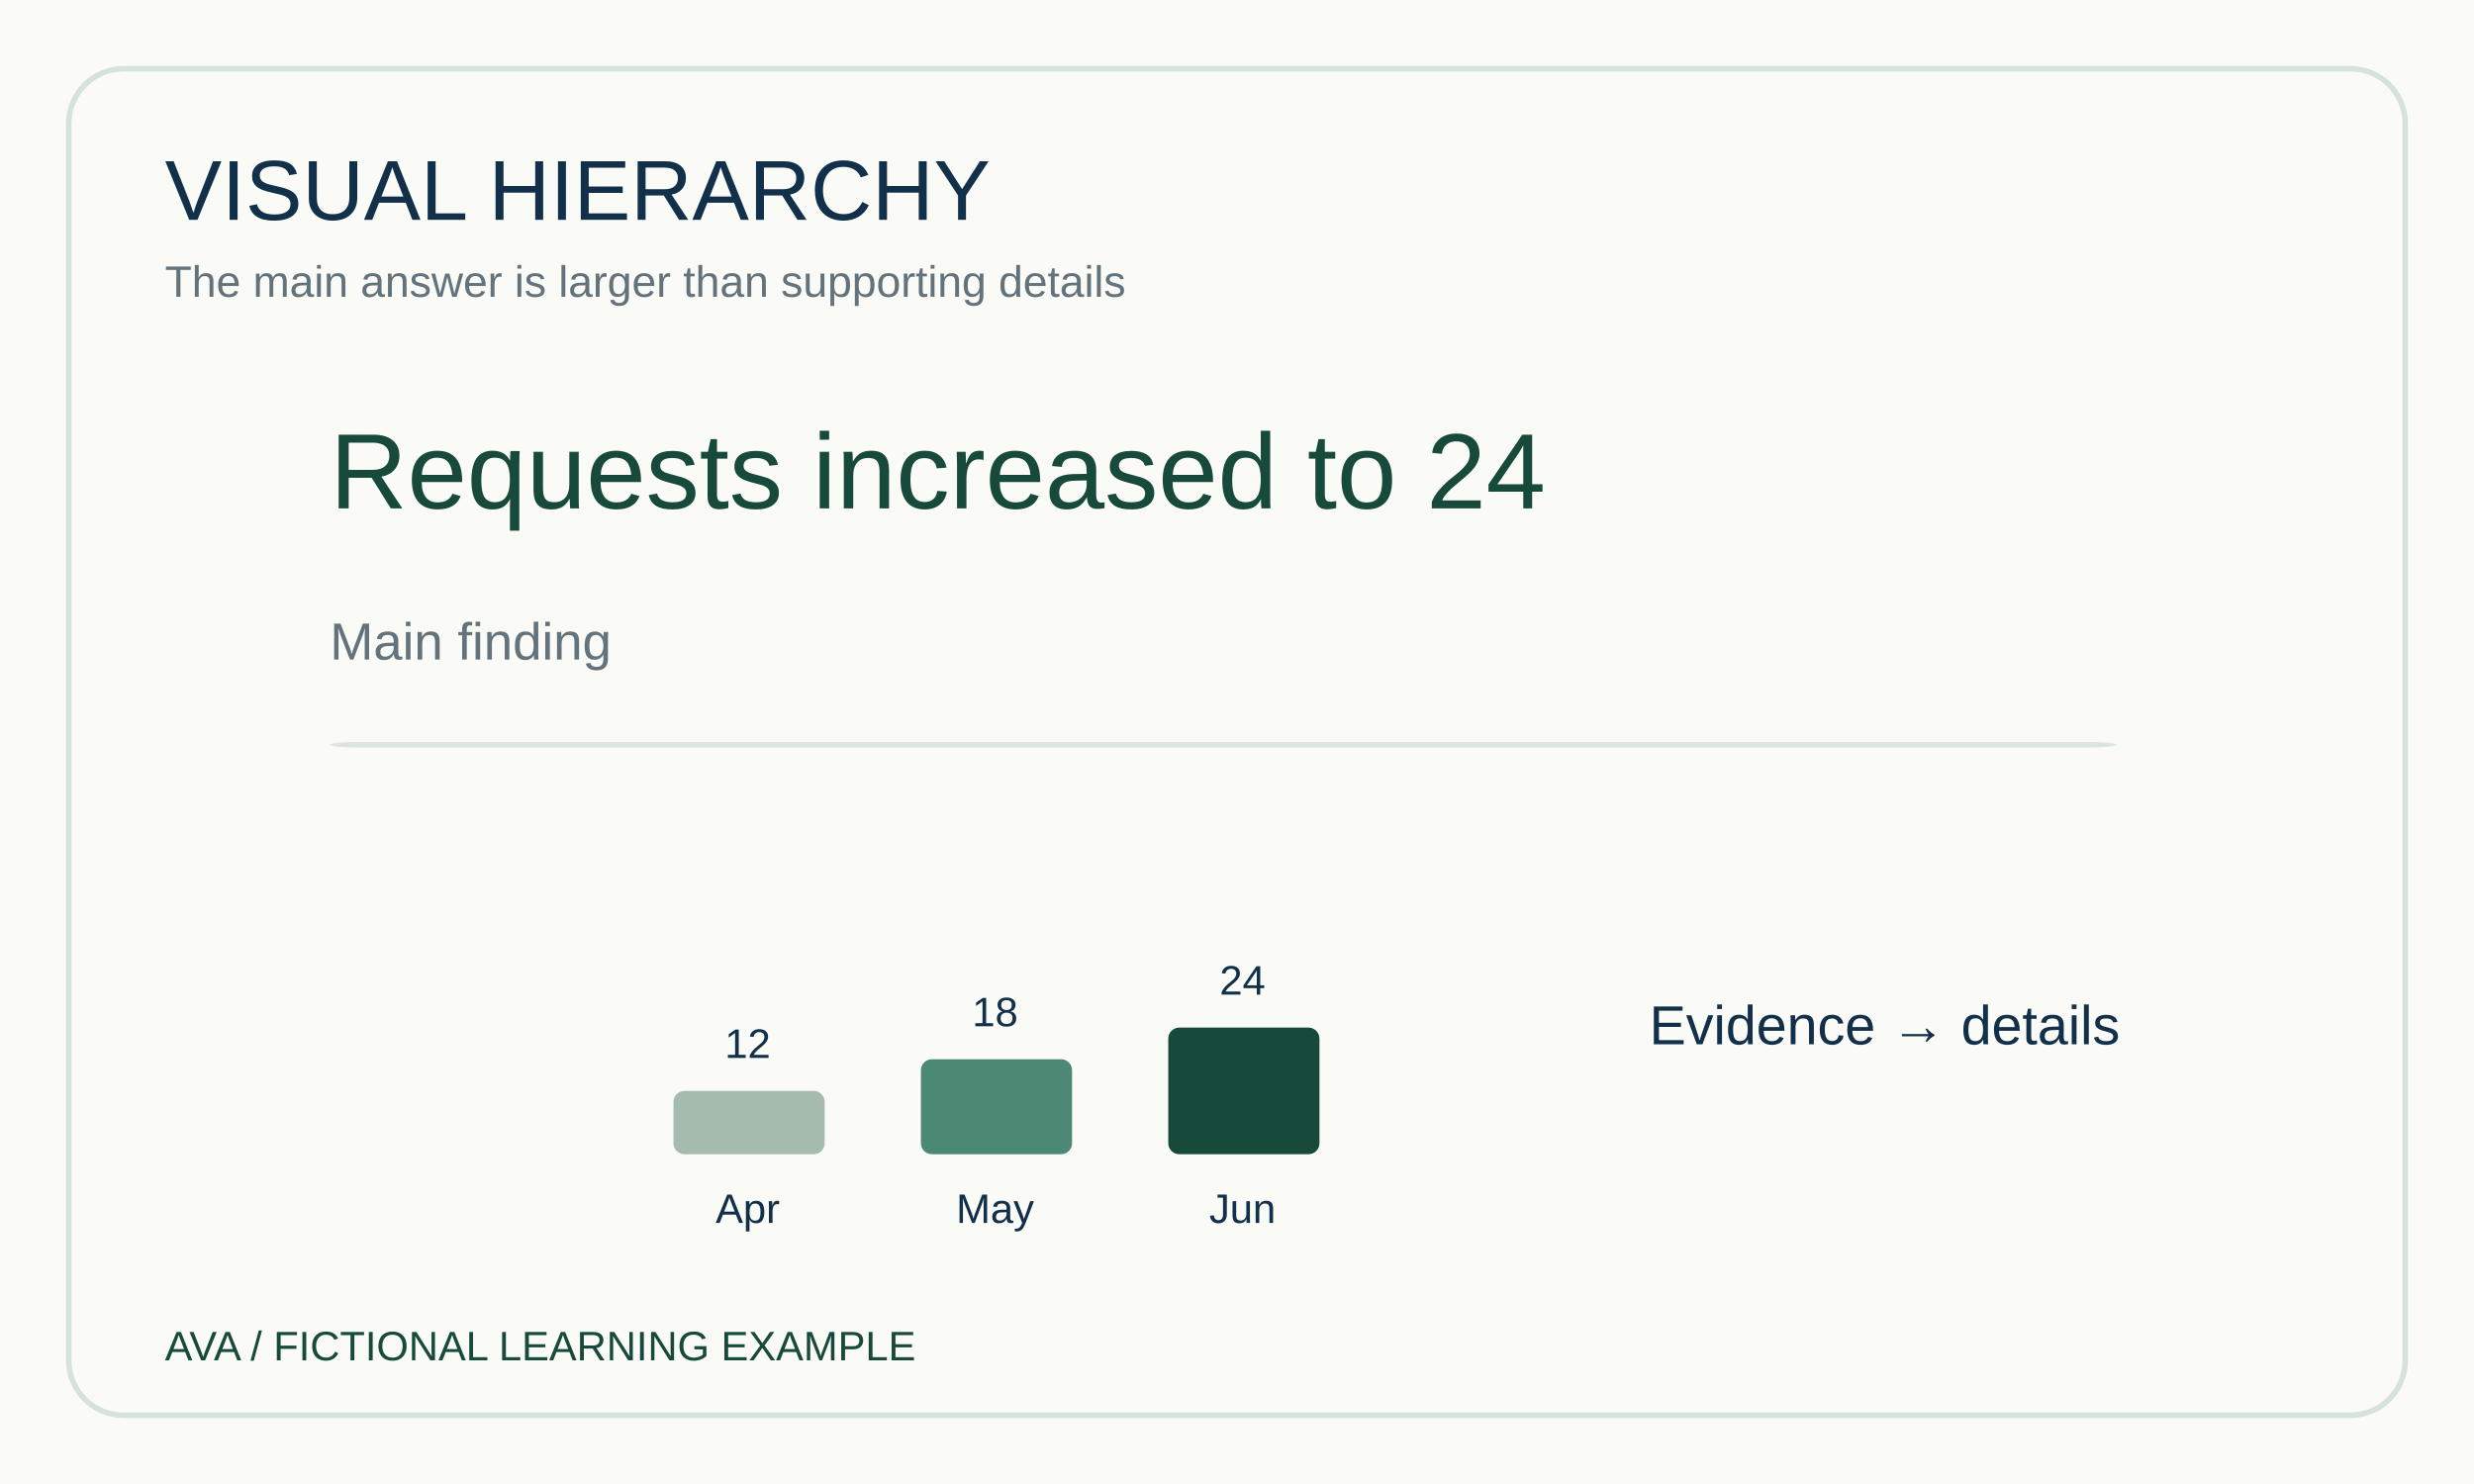
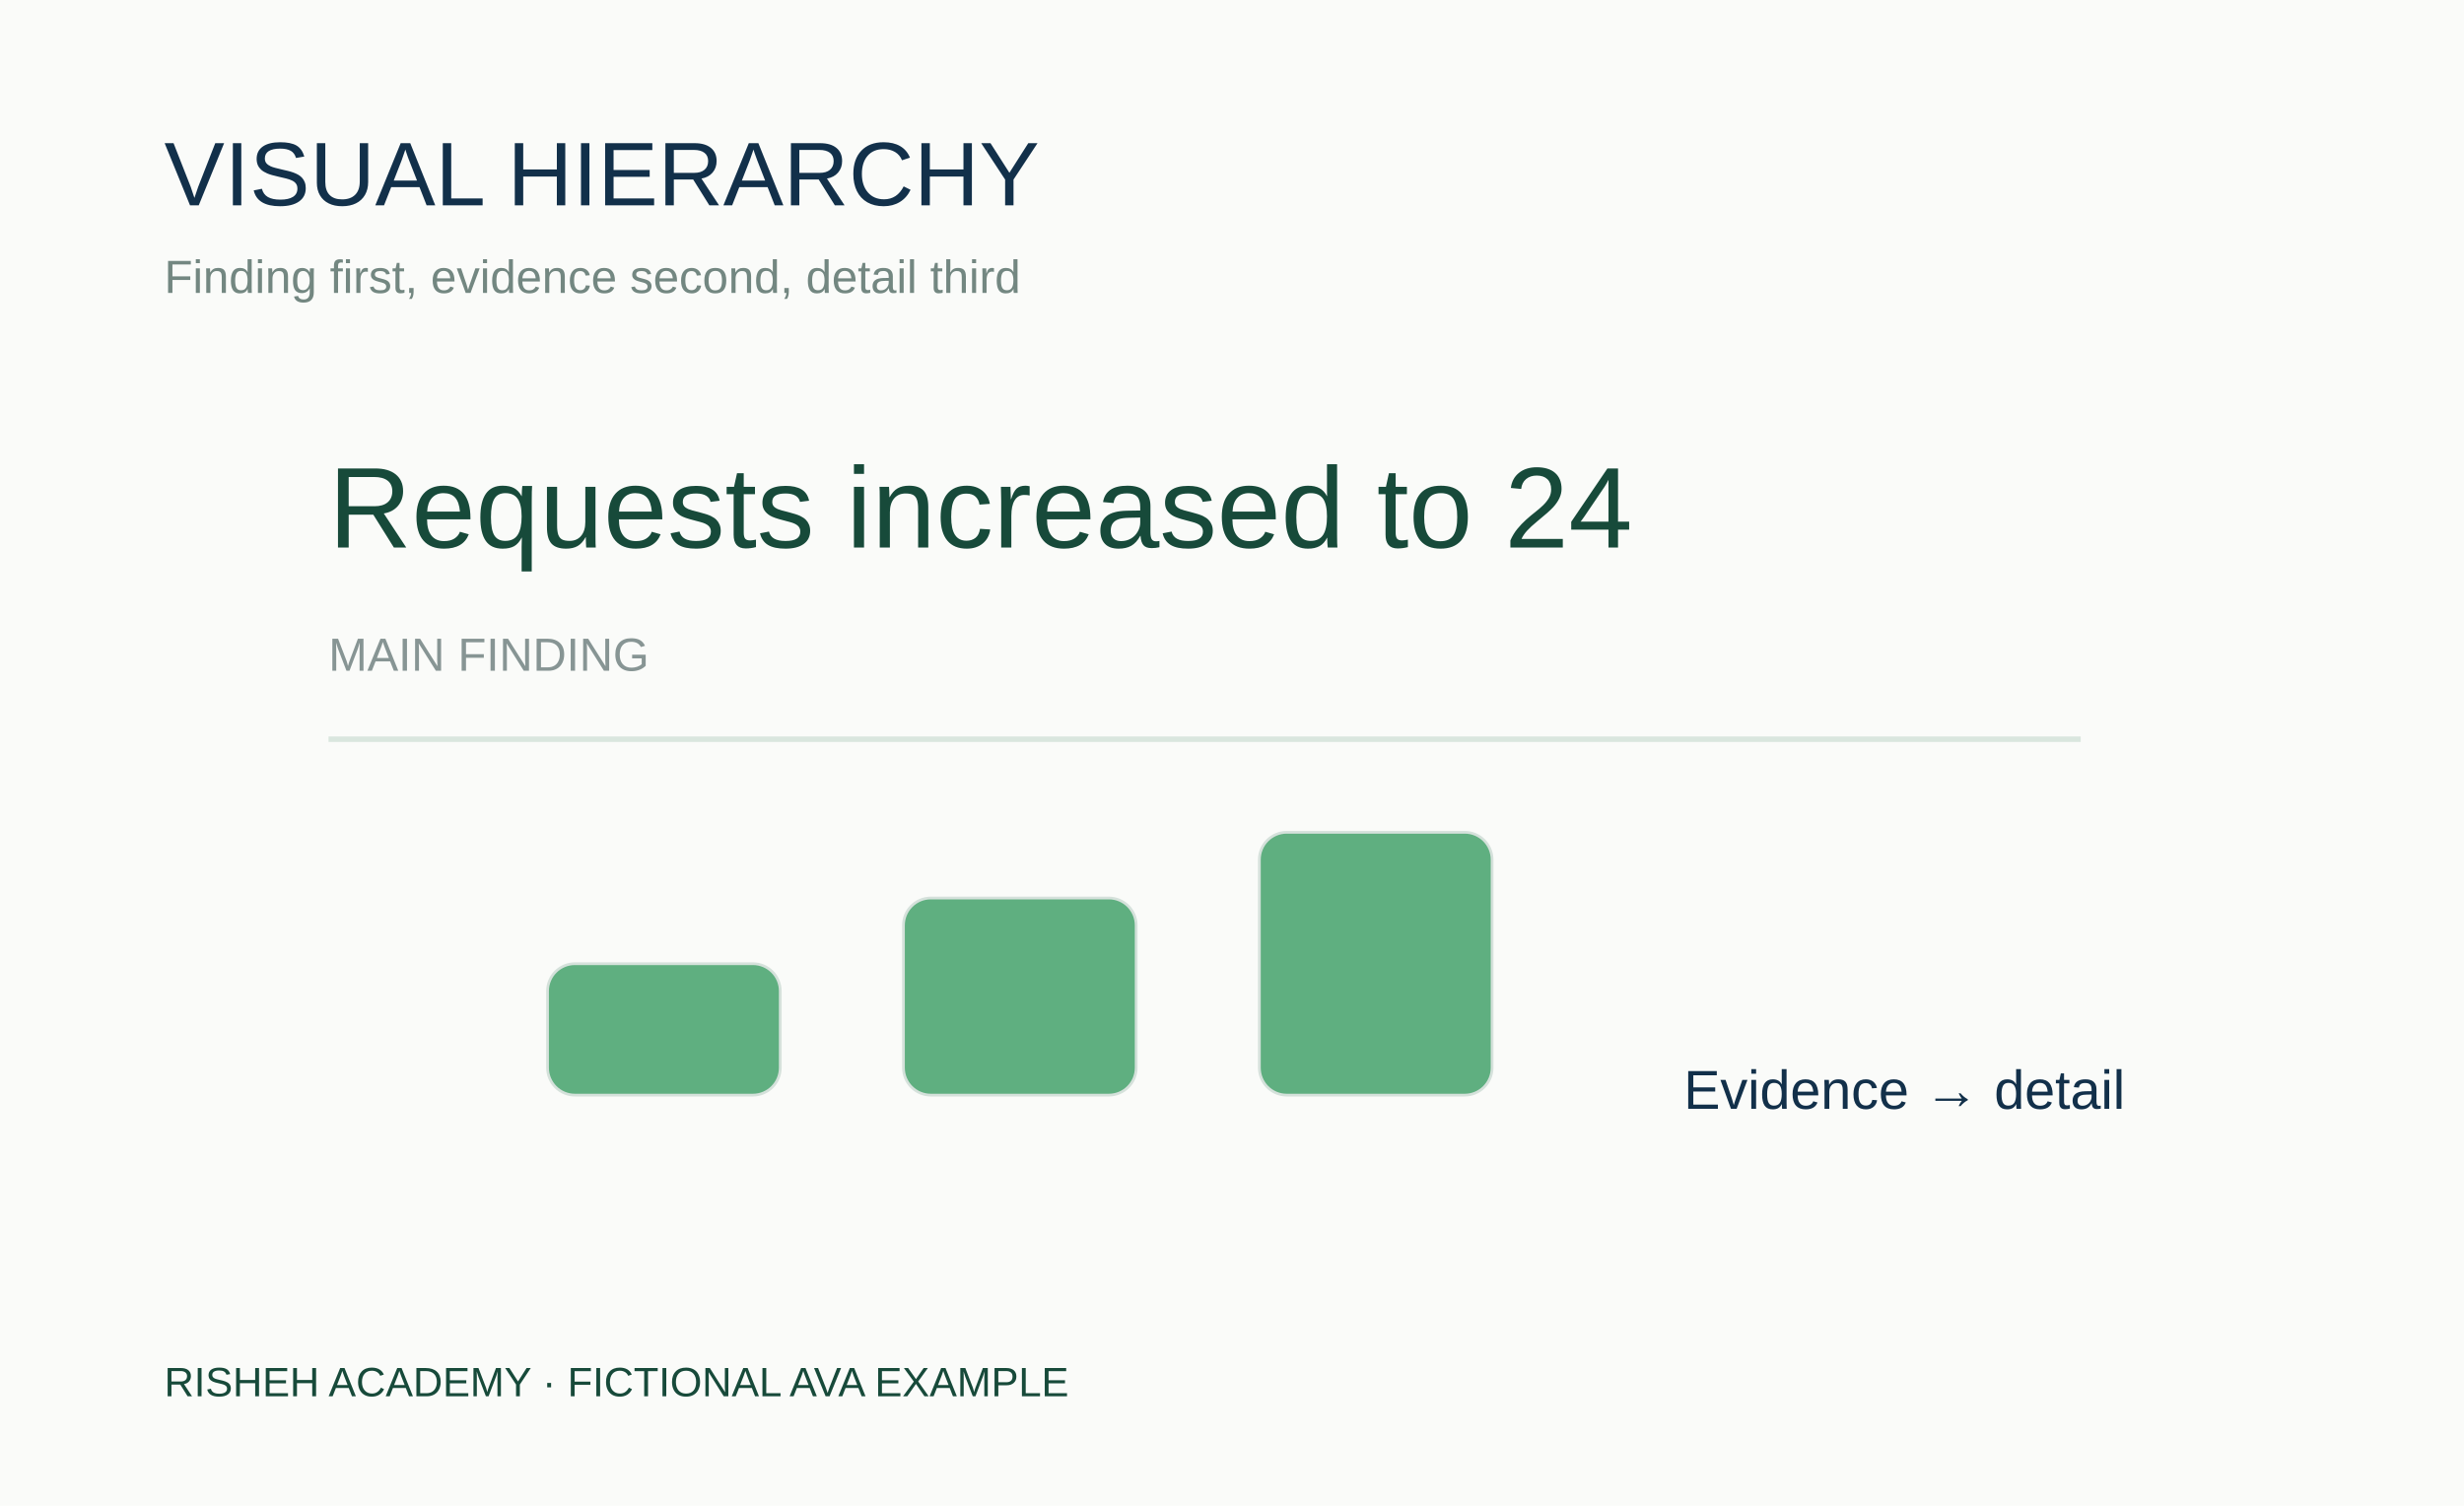
- <svg xmlns="http://www.w3.org/2000/svg" viewBox="0 0 900 540" role="img" aria-labelledby="title description">
-   <rect width="900" height="540" fill="#FAFAF7" />
-   <rect x="25" y="25" width="850" height="490" rx="20" fill="none" stroke="#D6E2DC" stroke-width="2" />
-   <text x="60" y="80" font-family="Arial,sans-serif" font-size="31" fill="#12304A" text-anchor="start">VISUAL HIERARCHY</text>
-   <text x="60" y="108" font-family="Arial,sans-serif" font-size="16" fill="#63737B" text-anchor="start">The main answer is larger than supporting details</text>
-   <text x="120" y="185" font-family="Arial,sans-serif" font-size="39" fill="#174A3A" text-anchor="start">Requests increased to 24</text>
-   <text x="120" y="240" font-family="Arial,sans-serif" font-size="19" fill="#63737B" text-anchor="start">Main finding</text>
-   <rect x="120" y="270" width="650" height="2" rx="10" fill="#DCE5E1" stroke="none" />
-   <rect x="245" y="396.96" width="55" height="23.04" rx="4" fill="#A4BBAE" stroke="none" />
-   <text x="272" y="445" font-family="Arial,sans-serif" font-size="15" fill="#12304A" text-anchor="middle">Apr</text>
-   <text x="272" y="384.96" font-family="Arial,sans-serif" font-size="15" fill="#12304A" text-anchor="middle">12</text>
-   <rect x="335" y="385.44" width="55" height="34.56" rx="4" fill="#4B8975" stroke="none" />
-   <text x="362" y="445" font-family="Arial,sans-serif" font-size="15" fill="#12304A" text-anchor="middle">May</text>
-   <text x="362" y="373.44" font-family="Arial,sans-serif" font-size="15" fill="#12304A" text-anchor="middle">18</text>
-   <rect x="425" y="373.92" width="55" height="46.08" rx="4" fill="#174A3A" stroke="none" />
-   <text x="452" y="445" font-family="Arial,sans-serif" font-size="15" fill="#12304A" text-anchor="middle">Jun</text>
-   <text x="452" y="361.92" font-family="Arial,sans-serif" font-size="15" fill="#12304A" text-anchor="middle">24</text>
-   <text x="600" y="380" font-family="Arial,sans-serif" font-size="20" fill="#12304A" text-anchor="start">Evidence → details</text>
-   <text x="60" y="495" font-family="Arial,sans-serif" font-size="15" fill="#174A3A" text-anchor="start">AVA / FICTIONAL LEARNING EXAMPLE</text>
+ <svg xmlns="http://www.w3.org/2000/svg" viewBox="0 0 900 550" role="img" aria-label="Visual hierarchy realistic educational example">
+   <rect width="900" height="550" fill="#FAFBF9" />
+   <text x="60" y="75" font-size="33" fill="#12304A" font-family="Arial">VISUAL HIERARCHY</text>
+   <text x="60" y="107" font-size="17" fill="#738781" font-family="Arial">Finding first, evidence second, detail third</text>
+   <text x="120" y="200" font-size="42" fill="#174A3A" font-family="Arial">Requests increased to 24</text>
+   <text x="120" y="245" font-size="17" fill="#879594" font-family="Arial">MAIN FINDING</text>
+   <path d="M120 270H760" stroke="#D9E6DE" stroke-width="2" />
+   <rect x="200" y="352" width="85" height="48" rx="10" fill="#5FAF80" stroke="#D5E1DB" />
+   <rect x="330" y="328" width="85" height="72" rx="10" fill="#5FAF80" stroke="#D5E1DB" />
+   <rect x="460" y="304" width="85" height="96" rx="10" fill="#5FAF80" stroke="#D5E1DB" />
+   <text x="615" y="405" font-size="20" fill="#12304A" font-family="Arial">Evidence → detail</text>
+   <text x="60" y="510" font-size="15" fill="#174A3A" font-family="Arial">RISHEH ACADEMY · FICTIONAL AVA EXAMPLE</text>
</svg>
